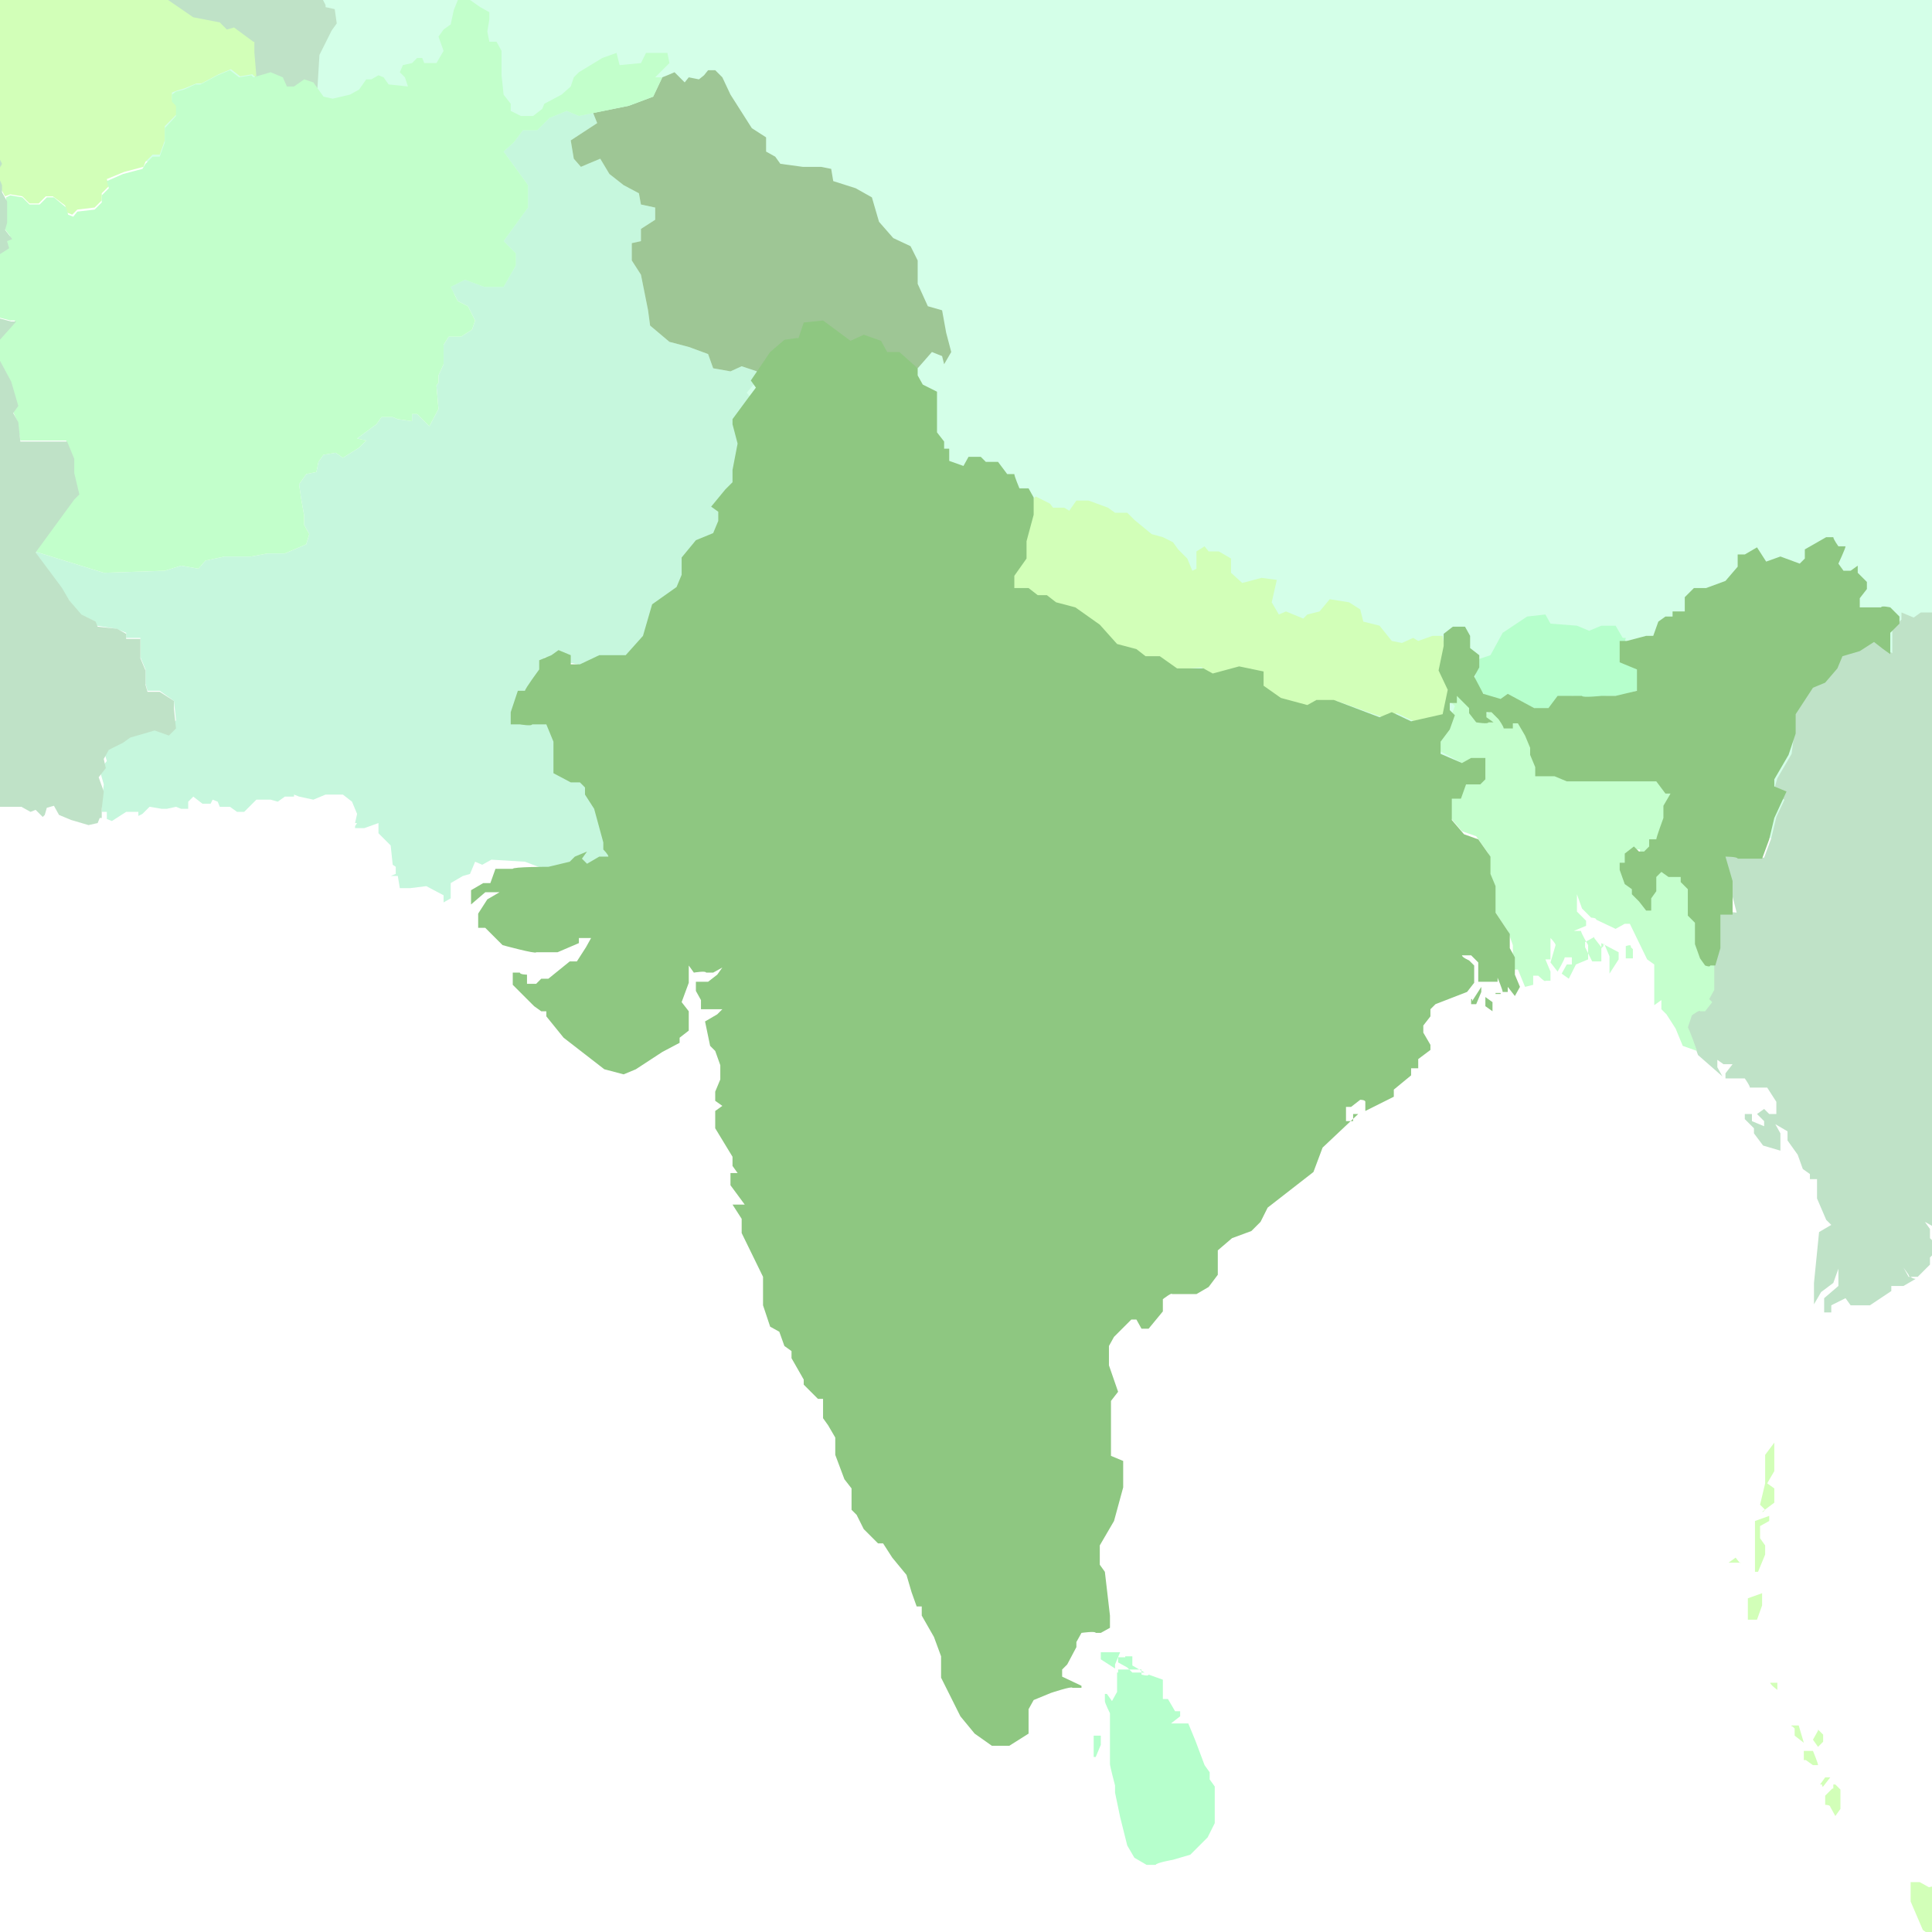
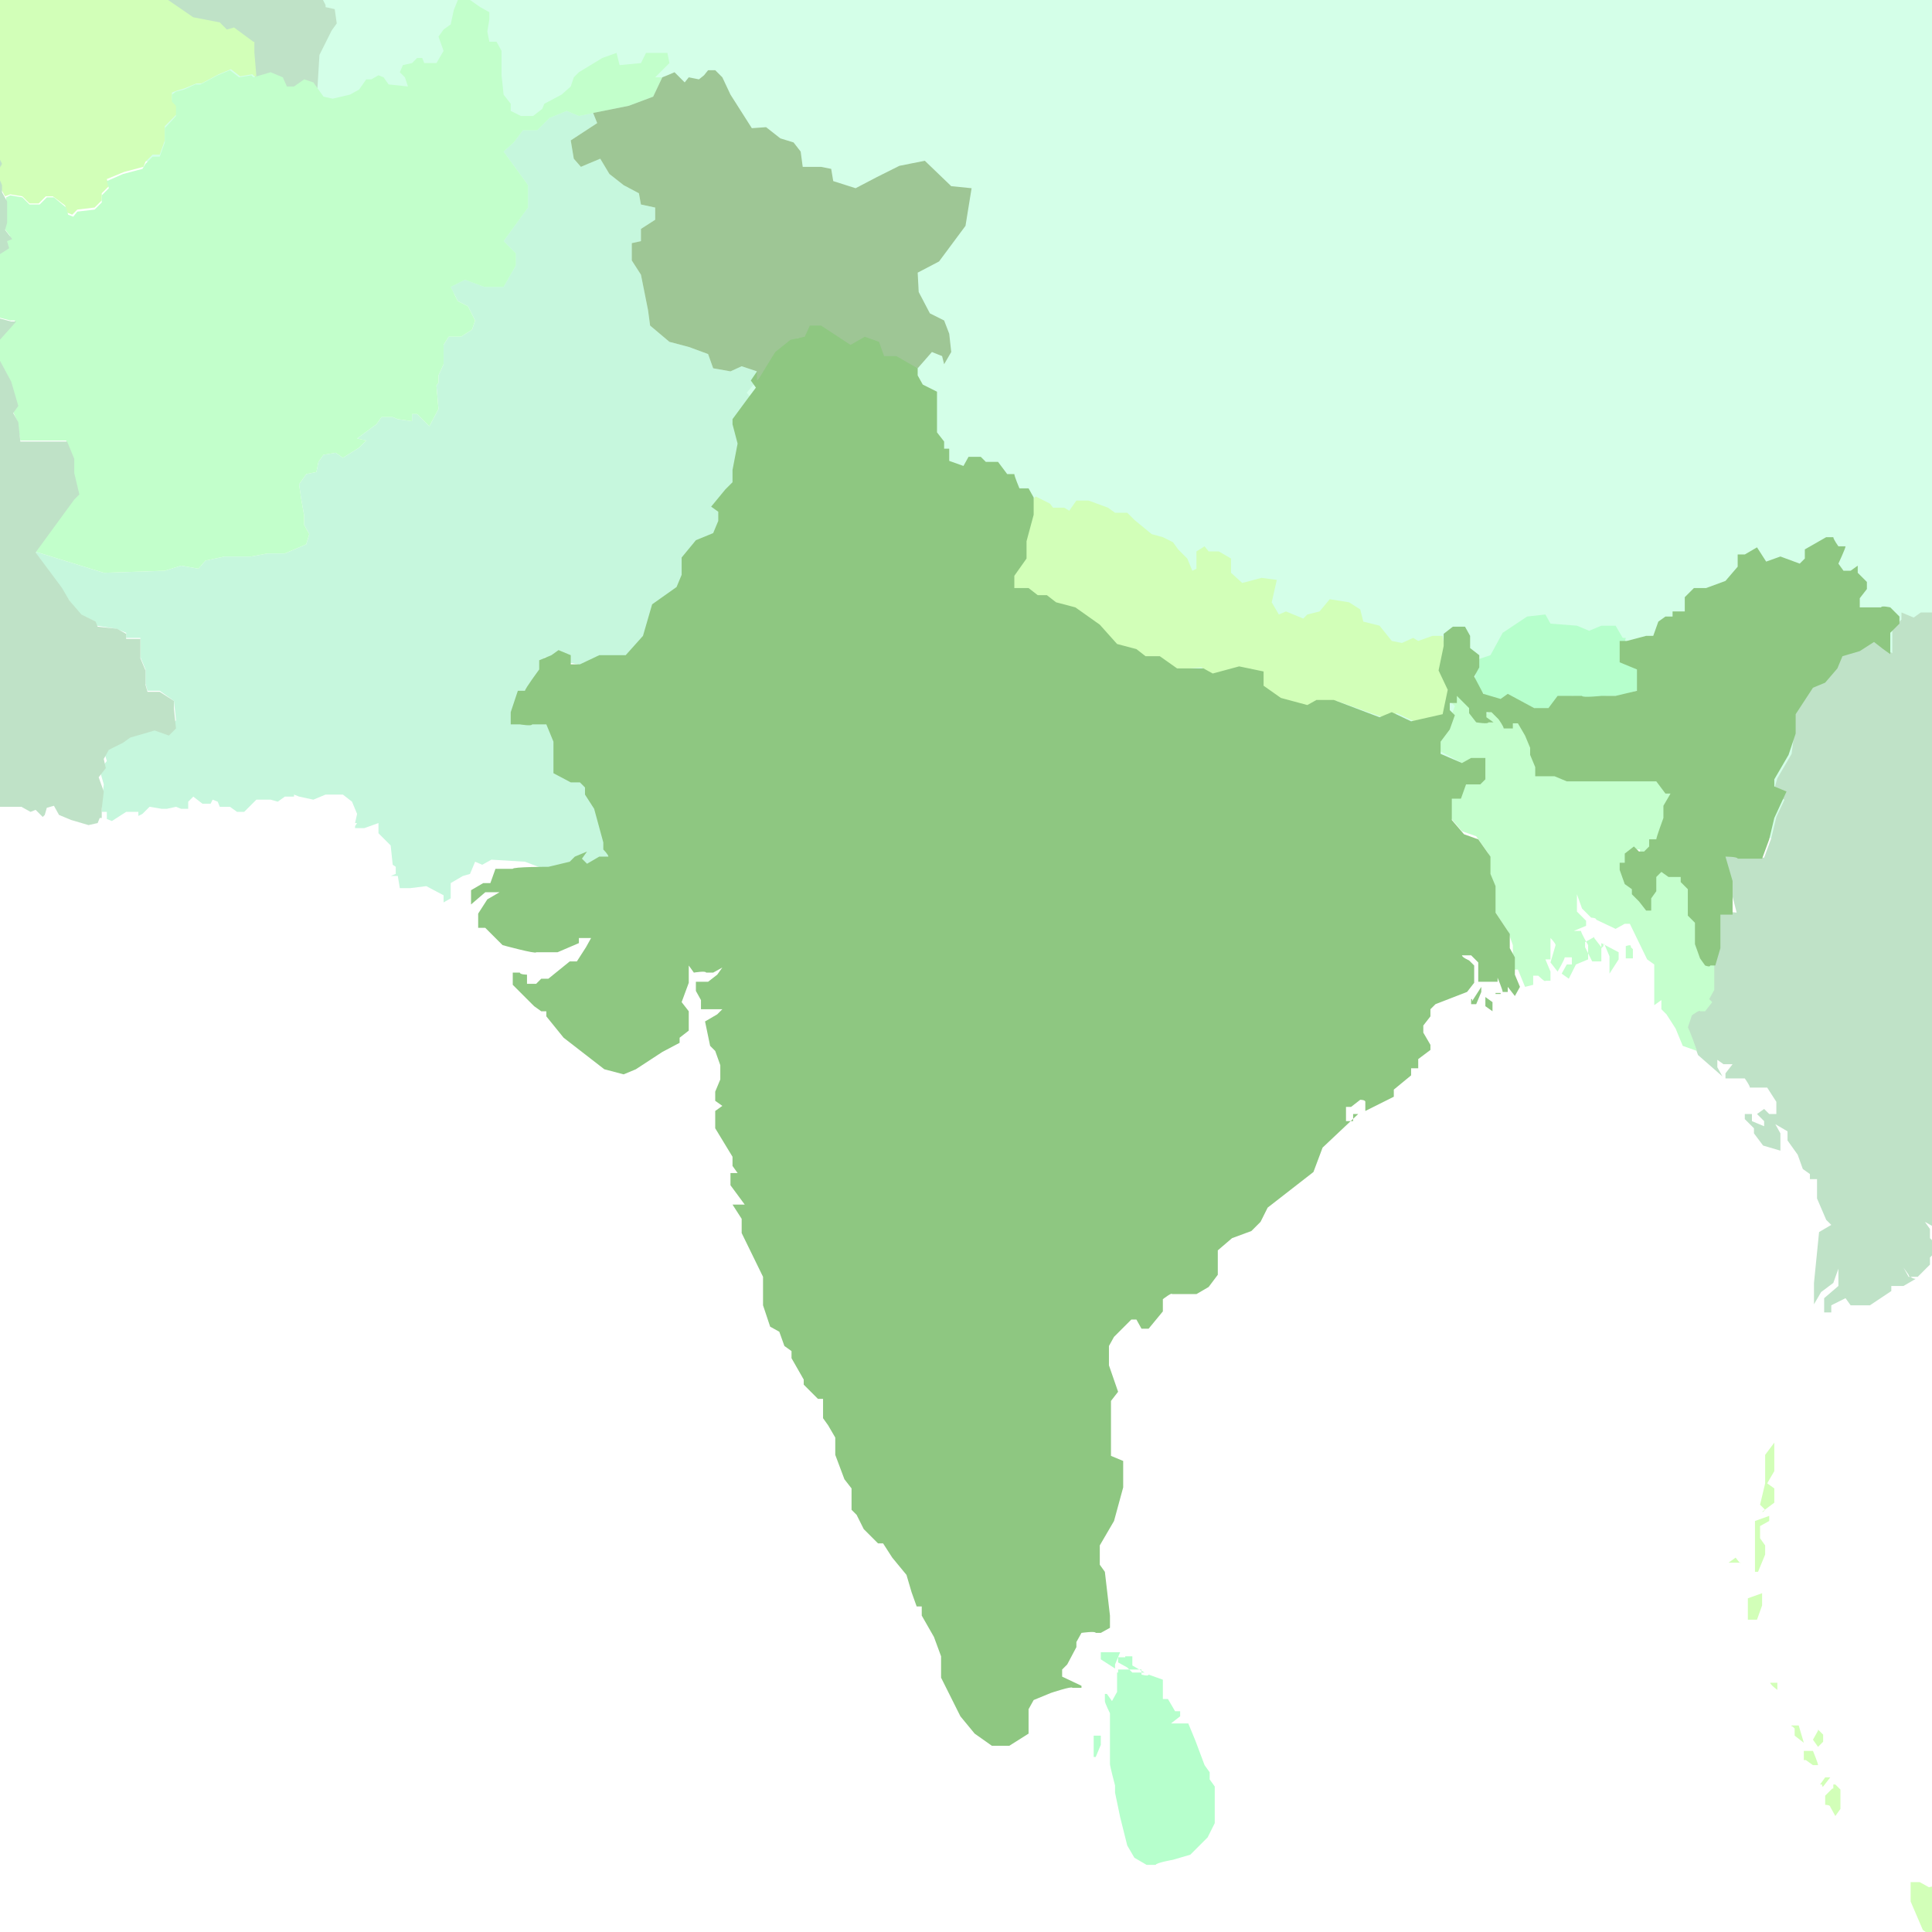
<svg xmlns="http://www.w3.org/2000/svg" id="Layer_3" version="1.1" viewBox="0 0 189.9 189.9">
  <defs>
    <style>
      .st0 {
        fill: #d4ffe8;
      }

      .st0, .st1, .st2, .st3, .st4, .st5 {
        isolation: isolate;
      }

      .st6 {
        fill: #c2ffcb;
      }

      .st6, .st7, .st1, .st2, .st8, .st5, .st9, .st10 {
        fill-rule: evenodd;
      }

      .st7 {
        fill: #9ec695;
      }

      .st1 {
        fill: #c6f7dd;
      }

      .st11 {
        fill: #3bc8b0;
      }

      .st2, .st3 {
        fill: #bfe2c7;
      }

      .st8 {
        fill: #8ec781;
      }

      .st4, .st5 {
        fill: #d2ffb8;
      }

      .st12 {
        fill: #227223;
      }

      .st9 {
        fill: #c5ffcd;
      }

      .st10 {
        fill: #b6ffcc;
      }
    </style>
  </defs>
  <g id="Capa_2">
    <g>
-       <path class="st5" d="M173.2,148.6l1.2-.9v-1.4l-.7-.5.7-1.2v-2.8l-.9,1.2v2.8l-.5,2.1.5.5h0l-.2.2h-.1ZM172.8,154.5l.7-1.7v-.9l-.5-.7v-1.2l.9-.5v-.5l-1.4.5v5h.3ZM169.9,153.6h1.2c0,.2-.5-.5-.5-.5l-.7.5h0ZM171.8,159.2h.9l.5-1.4v-1.2l-1.4.5v2.1h0ZM174.9,165.4h-.9c0,.2.7.7.7.7v-.7h.2ZM176.1,169.6h.7l.5,1.7-.9-.7v-.7h0l-.2-.2h-.1ZM178.7,170.1l-.5.9.5.7.5-.5v-.7l-.5-.5h0ZM177.5,173l.7.5h.5c0-.2-.5-1.4-.5-1.4h-.9v.9h.2ZM179.2,175.6l.7-.9h-.5l-.5.7h.2v.2h.1ZM180.1,175.8l-.7.7v.9s.5,0,.5.2l.5.9.5-.7v-1.9l-.5-.5h-.2v.4Z" />
+       <path class="st5" d="M173.2,148.6l1.2-.9v-1.4l-.7-.5.7-1.2v-2.8l-.9,1.2v2.8l-.5,2.1.5.5h0l-.2.2h-.1ZM172.8,154.5l.7-1.7v-.9l-.5-.7v-1.2l.9-.5v-.5l-1.4.5v5h.3ZM169.9,153.6h1.2c0,.2-.5-.5-.5-.5l-.7.5h0ZM171.8,159.2h.9l.5-1.4v-1.2l-1.4.5v2.1h0ZM174.9,165.4h-.9c0,.2.7.7.7.7v-.7h.2ZM176.1,169.6h.7l.5,1.7-.9-.7v-.7h0l-.2-.2h-.1ZM178.7,170.1l-.5.9.5.7.5-.5v-.7l-.5-.5h0ZM177.5,173l.7.5h.5c0-.2-.5-1.4-.5-1.4h-.9v.9h.2ZM179.2,175.6l.7-.9h-.5l-.5.7h.2v.2h.1ZM180.1,175.8l-.7.7v.9s.5,0,.5.2l.5.9.5-.7v-1.9l-.5-.5h-.2v.4h-.1Z" />
      <path class="st0" d="M197.1,99.2c1.2-17.6,1.4-34.9.4-52.6-.8-15-.6-34.9-1-49.9-33.6,0-66.3,2-99.9-.5-28.9-2.2-60.4,2.5-89.3-.4l-1.6,16.3,64.3,27.7,33.6,31.5,63.4,5.9,29.8,22h.3Z" />
-       <path class="st2" d="M32,.5l-.7-1.4.5-1.2v-.4c-.8,0-1.6,0-2.4,0h0c-6.6-.3-13.2-.8-19.8-1.4l2.1,1.6,3.8,1.7,3.5,2.4,2.6.5.7.7.7-.2,1.9,1.4v1.2l.2,2.4,1.4-.5,1.2.5.5.9h.7l.9-.7.9.2.5.5.2-3.3,1.2-2.4.5-.7-.2-1.4-.9-.2h0Z" />
-       <path class="st5" d="M24.9,4.1l-1.9-1.4-.7.2-.7-.7-2.6-.5-3.5-2.4-3.8-1.7-2.1-1.6c-4.5-.4-8.9-.9-13.4-1.5-.2,5.7-1.1,11.2-2.1,16.8l1.7,2.2,2.1.2,1.4.5L0,15.6l-.5.9L0,17.7v.7l.5.9.5-.2,1.2.2.7.7h.9l.7-.7h.7l1.2.9.2.7.5.2.5-.5,1.7-.2.7-.7v-.7l.7-.7-.2-.7,1.7-.7,1.9-.5.2-.5.7-.7h.7l.5-1.4v-1.4l1.2-1.2v-.9l-.5-.5v-.7l.5-.2.7-.2,1.2-.5h.5l1.7-.9,1.2-.5.9.7,1.2-.2.2.2h.2l-.2-2.4v-1.2.2Z" />
+       <path class="st2" d="M32,.5l-.7-1.4.5-1.2v-.4h-2.4c-6.6-.3-13.2-.8-19.8-1.4l2.1,1.6,3.8,1.7,3.5,2.4,2.6.5.7.7.7-.2,1.9,1.4v1.2l.2,2.4,1.4-.5,1.2.5.5.9h.7l.9-.7.9.2.5.5.2-3.3,1.2-2.4.5-.7-.2-1.4-.9-.2h0v-.2Z" />
+       <path class="st5" d="M24.9,4.1l-1.9-1.4-.7.2-.7-.7-2.6-.5-3.5-2.4-3.8-1.7-2.1-1.6c-4.5-.4-8.9-.9-13.4-1.5-.2,5.7-1.1,11.2-2.1,16.8l1.7,2.2,2.1.2,1.4.5.7,1.4-.5.9.5,1.2v.7l.5.9.5-.2,1.2.2.7.7h.9l.7-.7h.7l1.2.9.2.7.5.2.5-.5,1.7-.2.7-.7v-.7l.7-.7-.2-.7,1.7-.7,1.9-.5.2-.5.7-.7h.7l.5-1.4v-1.4l1.2-1.2v-.9l-.5-.5v-.7l.5-.2.7-.2,1.2-.5h.5l1.7-.9,1.2-.5.9.7,1.2-.2.2.2h.2l-.2-2.4v-1.2.2h-.1Z" />
      <path class="st4" d="M189.6,190.2l2.1,2.4h.7l1.4,1.7h.7c0,.2.7,0,.7,0l1.2,1c-.4-2.6-.9-5.2-1.2-7.8l-.4-.3-2.4-1.7h-2.1c0-.2-.7,0-.7,0l-.9-.5h-.9v1.9l1.2,2.8.7.5h-.1Z" />
      <path class="st11" d="M195.8,117.1c.2-2.8.4-5.6.6-8.5l-.2.2v1.4l-.5.7v3.5l-1.4.5v.9h.7l.8,1.2h0Z" />
-       <path class="st3" d="M168.7,104.1l.7.5h.9l-.7.9v.5h1.9s.5.7.5.9h1.7l.9,1.4v1.2h-.7l-.5-.5-.7.5.7.7v.5l-1.2-.5v-.7h-.7v.5l.9.9v.5l.9,1.2,1.7.5v-1.7l-.5-.9,1.2.7v.9l.5.7.5.7.5,1.4.7.5v.5h.7v1.9l.9,2.1.5.5-1.2.7-.5,5v2.1l.7-1.2,1.2-.9.5-1.4v1.7l-1.4,1.2v1.4h.7v-.7l1.4-.7.5.7h1.9l2.1-1.4v-.5h1.2l1.2-.7s-.3,0-.5-.2h-.2l-.5-.9.5.7s0,.2.2.2h.7l1.2-1.2v-.7l.5-.5v-.9l-.5-.5v-.9l-.5-.7.9.5v.5h.7v.5l.9,1.9.7.5v1.2s.9,0,.9-.2h.9v.2l.7,1.1c.2-3,.4-5.9.6-8.9l-.8-1.2h-.9v-.7l1.4-.5.5-.4v-1.2c-.1,0-.1-1.4-.1-1.4l.3-.4c.2-3.1.5-6.3.7-9.4.4-5.5.7-11,.9-16.4h-.4l-.7-.5v-1.4l-2.4.5-1.4.9v-2.4l-.7-.7-.5-.7-.9-.5v-.9l.5-.7-.5-.7.5-.9s.7-.7.7-.5h.7l.5-.5v-1.7h.5v-.9l1.2-.5v-5.4l-.9-1.7v-1.7l-.9-.9h-1.2v-1.7l-.9-.7-.7-1.4h-1.2l-.7.5-1.2-.5h0v.7l-.9.9v2.4l-.9-.5-.9-.7-1.4.9-1.7.5-.5,1.2-1.2,1.4-1.2.5-1.9,2.6v1.9c.1,0-.2,2.1-.2,2.1l-1.4,2.4-.5,1.7,1.2.4-.8,1.7-.5,2.1-.7,1.9h-1.4l-.9-.5h-1.6l.5,3.2.7,2.7-2.1-.2.3,3.4s-.4,1.4-.4,1.6l-.4.7v2.6s-.5,1.2-.5.9h-.5l-1.2,1.2v1.2l.5,1.2.5,1.4,2.4,2.1-.5-.9v-.8Z" />
-       <path class="st10" d="M107.5,172.7v-2.1h.7c0-.2,0,0,0,0h0v.9l-.5,1.2h-.2ZM109.6,164l-1.4-.9v-.7h1.9l-.5,1.2h0v.5h0ZM110.6,162.8h.7v.9l1.2.7v.5-.5h-1.2l-.5-.5-.9-.5v-.5h.7v-.5h0v.4ZM109.8,164.4h0v.7h0v1.2l-.5.9h0l-.5-.7h-.7.5v.7h0c0,.2.5,1.2.5,1.2v5h0c0,.2.5,2.1.5,2.1v.7l.5,2.4.7,2.8.7,1.2,1.2.7h.9c0-.2,1.7-.5,1.7-.5l1.7-.5,1.7-1.7.7-1.4v-1.9h0v-1.7l-.5-.7v-.7l-.5-.7-.9-2.4-.7-1.7h-1.7l.9-.7v-.5h-.5l-.7-1.2h-.5v-1.9l-1.4-.5h0c0,.2-.7,0-.7,0v-.5h-.9c0-.2,0,0,0,0h-1.4v.3Z" />
-       <path class="st9" d="M168.3,98.5l-.7.9h-.5c0-.2-.8.4-.8.4l-.4,1.2c.1,0,.9,2.3.9,2.3l-1.4-.5-.7-1.7-.9-1.4-.5-.5v-1.4.5l-.7.5h0v-1.9h0v-2.1l-.7-.5-1.7-3.5h-.5c0,.2,0,0,0,0l-.9.5-1.9-.9h0c0-.2-.5-.2-.5-.2l-.9-.9-.5-1.4v1.7l.9.9v.5l-1.2.5h.7c0,.2.7,1.4.7,1.4v1.4l-1.2.5-.7,1.4-.7-.5.5-.9h.5v-.7h-.7c0,.2-.7,1.4-.7,1.4l-.7-.9.5-1.7h0c0-.2-.5-.7-.5-.7v2.1h-.5l.5,1.2v.9h-.5c0,.2-.7-.5-.7-.5h-.5v.9l-.8.2-.7-1.7h-.5v-2.4l-.5-1.4-1.4-2.1v-2.6l-.5-1.2v-1.7l-1.2-1.7-1.4-.5-1.2-1.4v-2.1h.9l.5-1.4.7-.5h1.4v-1.7h-1.4l-.7.5-2.6-1.4v-1.7l1.2-1.2.5-1.4-.5-.5v-.7h.5v-.7l.7.5.7.7v.5l.7.9h1.2v-.5h0v-.5h.7l.7.7.5.5h.9c0,.2,0,0,0,0h.5l.7,1.2v1.2l.5.7.5,1.2v.7l.9.5h.9l1.2.5h8.3c0,.2.5,0,.5,0l.9.9h.5l.5.7-1,1.6-.6,3.7-2.2,1v-.7h-.7l.7,4.5h.5v-2.6l.5-.5v-.5h.7v.5l.7.5h.9v.5h.4l.5.2v.5l.7.7v2.6l.7.7v2.1l.5,1.4,1.2.8v2.4l-.5.9.3.3ZM160.3,93h0c0-.2-.5,0-.5,0v1.2h.7v-.9h0l-.2-.2h0ZM157.7,92.8l.5,1.2v1.7l.9-1.4v-.7l-1.7-.9v.5h0l.2-.2v-.2ZM156.7,92.1l-.9.5v.5l.7,1.4h.9v-1.4l-.7-.9h0Z" />
+       <path class="st3" d="M168.7,104.1l.7.5h.9l-.7.9v.5h1.9s.5.7.5.9h1.7l.9,1.4v1.2h-.7l-.5-.5-.7.5.7.7v.5l-1.2-.5v-.7h-.7v.5l.9.9v.5l.9,1.2,1.7.5v-1.7l-.5-.9,1.2.7v.9l.5.7.5.7.5,1.4.7.5v.5h.7v1.9l.9,2.1.5.5-1.2.7-.5,5v2.1l.7-1.2,1.2-.9.5-1.4v1.7l-1.4,1.2v1.4h.7v-.7l1.4-.7.5.7h1.9l2.1-1.4v-.5h1.2l1.2-.7s-.3,0-.5-.2h-.2l-.5-.9.5.7s0,.2.2.2h.7l1.2-1.2v-.7l.5-.5v-.9l-.5-.5v-.9l-.5-.7.9.5v.5h.7v.5l.9,1.9.7.5v1.2s.9,0,.9-.2h.9v.2l.7,1.1c.2-3,.4-5.9.6-8.9l-.8-1.2h-.9v-.7l1.4-.5.5-.4v-1.2c-.1,0-.1-1.4-.1-1.4l.3-.4c.2-3.1.5-6.3.7-9.4.4-5.5.7-11,.9-16.4h-.4l-.7-.5v-1.4l-2.4.5-1.4.9v-2.4l-.7-.7-.5-.7-.9-.5v-.9l.5-.7-.5-.7.5-.9s.7-.7.7-.5h.7l.5-.5v-1.7h.5v-.9l1.2-.5v-5.4l-.9-1.7v-1.7l-.9-.9h-1.2v-1.7l-.9-.7-.7-1.4h-1.2l-.7.5-1.2-.5h0v.7l-.9.9v2.4l-.9-.5-.9-.7-1.4.9-1.7.5-.5,1.2-1.2,1.4-1.2.5-1.9,2.6v1.9c.1,0-.2,2.1-.2,2.1l-1.4,2.4-.5,1.7,1.2.4-.8,1.7-.5,2.1-.7,1.9h-1.4l-.9-.5h-1.6l.5,3.2.7,2.7-2.1-.2.3,3.4s-.4,1.4-.4,1.6l-.4.7v2.6s-.5,1.2-.5.9h-.5l-1.2,1.2v1.2l.5,1.2.5,1.4,2.4,2.1-.5-.9v-.8h-.1Z" />
+       <path class="st10" d="M107.5,172.7v-2.1h.7c0-.2,0,0,0,0h0v.9l-.5,1.2h-.2ZM109.6,164l-1.4-.9v-.7h1.9l-.5,1.2h0v.5h0ZM110.6,162.8h.7v.9l1.2.7v.5-.5h-1.2l-.5-.5-.9-.5v-.5h.7v-.5h0v.4h0ZM109.8,164.4h0v.7h0v1.2l-.5.9h0l-.5-.7h-.7.5v.7h0c0,.2.5,1.2.5,1.2v5h0c0,.2.5,2.1.5,2.1v.7l.5,2.4.7,2.8.7,1.2,1.2.7h.9c0-.2,1.7-.5,1.7-.5l1.7-.5,1.7-1.7.7-1.4v-1.9h0v-1.7l-.5-.7v-.7l-.5-.7-.9-2.4-.7-1.7h-1.7l.9-.7v-.5h-.5l-.7-1.2h-.5v-1.9l-1.4-.5h0c0,.2-.7,0-.7,0v-.5h-.9c0-.2,0,0,0,0h-1.4v.3h0Z" />
+       <path class="st9" d="M168.3,98.5l-.7.9h-.5c0-.2-.8.4-.8.4l-.4,1.2c.1,0,.9,2.3.9,2.3l-1.4-.5-.7-1.7-.9-1.4-.5-.5v-1.4.5l-.7.5h0v-1.9h0v-2.1l-.7-.5-1.7-3.5h-.5c0,.2,0,0,0,0l-.9.5-1.9-.9h0c0-.2-.5-.2-.5-.2l-.9-.9-.5-1.4v1.7l.9.9v.5l-1.2.5h.7c0,.2.7,1.4.7,1.4v1.4l-1.2.5-.7,1.4-.7-.5.5-.9h.5v-.7h-.7c0,.2-.7,1.4-.7,1.4l-.7-.9.5-1.7h0c0-.2-.5-.7-.5-.7v2.1h-.5l.5,1.2v.9h-.5c0,.2-.7-.5-.7-.5h-.5v.9l-.8.2-.7-1.7h-.5v-2.4l-.5-1.4-1.4-2.1v-2.6l-.5-1.2v-1.7l-1.2-1.7-1.4-.5-1.2-1.4v-2.1h.9l.5-1.4.7-.5h1.4v-1.7h-1.4l-.7.5-2.6-1.4v-1.7l1.2-1.2.5-1.4-.5-.5v-.7h.5v-.7l.7.5.7.7v.5l.7.9h1.2v-.5h0v-.5h.7l.7.7.5.5h.9c0,.2,0,0,0,0h.5l.7,1.2v1.2l.5.7.5,1.2v.7l.9.5h.9l1.2.5h8.3c0,.2.5,0,.5,0l.9.9h.5l.5.7-1,1.6-.6,3.7-2.2,1v-.7h-.7l.7,4.5h.5v-2.6l.5-.5v-.5h.7v.5l.7.5h.9v.5h.4l.5.2v.5l.7.7v2.6l.7.7v2.1l.5,1.4,1.2.8v2.4l-.5.9.3.3h0ZM160.3,93h0c0-.2-.5,0-.5,0v1.2h.7v-.9h0l-.2-.2h0ZM157.7,92.8l.5,1.2v1.7l.9-1.4v-.7l-1.7-.9v.5h0l.2-.2v-.2h.1ZM156.7,92.1l-.9.5v.5l.7,1.4h.9v-1.4l-.7-.9h0Z" />
      <polygon class="st10" points="145.3 64.8 146.5 64.4 147.7 62.2 150.1 60.6 151.9 60.4 152.4 61.3 155 61.5 156.2 62 157.4 61.5 158.8 61.5 159.5 62.7 159.8 62.7 159.5 63.9 159.5 64.8 161.4 65.6 161.4 67 161.4 67.7 159.3 68.4 157.9 68.4 156 68.9 154.6 68.4 153.6 68.6 152.4 69.8 151.2 69.8 148.4 68.4 147.7 68.9 146 68.4 144.9 67 145.1 66 145.3 64.8" />
      <polygon class="st5" points="101.6 49 101.8 48.8 103.2 49.5 103.5 49.9 104.6 49.9 105.1 50.2 105.8 49.2 107 49.2 108.9 49.9 109.6 50.4 110.8 50.4 111.5 51.1 113.2 52.5 114.3 52.8 115.3 53.3 115.8 54 116.7 54.9 117.2 56.1 117.6 55.9 117.6 54.2 118.4 53.7 118.8 54.2 119.8 54.2 121 54.9 121 56.3 122.1 57.3 124 56.8 125.5 57 125 59.2 125.7 60.4 126.4 60.1 128.1 60.8 128.5 60.4 129.7 60.1 130.7 58.9 132.6 59.2 133.7 59.9 134 61.1 135.6 61.5 136.8 63 137.8 63.2 138.9 62.7 139.4 63 140.8 62.5 141.8 62.5 142 63.7 141.8 66 142.7 67.9 142.2 70.3 139.2 71 137.3 70.1 135.9 70.5 131.4 68.9 129.7 69.1 128.8 69.6 125.9 68.9 124.1 67.5 123.8 66.1 121.7 65.8 119.1 66.5 118.1 65.6 115.8 65.8 113.9 64.8 112.7 64.8 111.5 64.1 109.6 63.7 107.9 61.8 105.6 60.1 103.7 59.6 102.7 59.2 101.8 58.9 101.1 58.2 99.6 58.2 99.6 56.3 100.7 54.8 100.7 53 101.4 50.6 101.6 49" />
      <polygon class="st1" points="44.3 88.3 44.3 86.8 45.5 86.1 46.2 85.9 46.7 84.7 47.4 85 48.3 84.5 51.6 84.7 56.1 86.4 62.8 83.1 53.5 64.6 54.5 64.8 62.1 66.5 72.5 49.7 74.4 40.7 74.4 39.8 73.4 38.6 74.4 37.4 74.4 36.5 72.9 36 71.8 36.5 70.1 36.2 69.6 34.8 67.7 34.1 65.8 33.6 63.9 32 63.7 30.5 63 27 62.1 25.6 62.1 23.9 63 23.7 63 22.5 64.4 21.6 64.4 20.4 63 20.1 62.8 19 61.3 18.2 59.9 17.1 59 15.6 57.8 16.1 57.1 16.4 56.4 15.6 56.1 13.8 58.7 12.1 58.3 11.1 56.9 11.4 55.7 10.9 54 11.6 52.8 12.8 51.4 12.8 50.5 14 49.5 14.9 51.9 18.2 51.9 20.4 49.5 23.7 50.7 24.9 50.7 26.1 49.5 28.2 47.6 28.2 45.7 27.5 44.3 28.2 45 29.6 46 30.1 46.7 31.5 46.4 32.4 45.3 33.1 44.1 33.1 43.6 33.9 43.6 35.8 43.1 36.9 43.1 37.6 42.9 37.9 43.1 40.2 42.2 41.9 41 40.7 40.5 40.7 40.5 41.4 39.1 41.2 38.6 41 37.5 41 37 41.7 35.1 43.1 36 43.3 35.3 44 33.7 45 33 44.5 31.8 44.7 31.3 45.4 31.1 46.4 30.1 46.6 29.4 47.6 29.6 49 29.9 50.7 29.9 51.6 30.4 52.5 30.1 53.5 28 54.4 26.3 54.4 24.7 54.7 22.1 54.7 20.2 55.1 19.5 55.9 17.8 55.6 16.2 56.1 10.2 56.3 3.4 54.2 3.4 54.2 6 57.8 6.7 58.9 7.9 60.4 9.3 61.1 9.5 61.5 11.4 61.8 12.4 62.2 12.4 62.7 13.8 62.7 13.8 64.6 14.3 65.8 14.3 67.2 14.5 67.9 15.7 67.9 17.1 68.9 17.3 70.8 16.6 71.5 15.2 71 12.9 71.7 12.1 72.2 10.7 72.9 10.2 73.8 10.5 74.8 9.8 75.7 10.2 77.1 10 78.8 10 79.8 10.5 79.8 10.5 80.5 11 80.7 12.4 79.8 13.6 79.8 13.6 80.2 14 80 14.7 79.3 15.9 79.5 16.4 79.5 17.3 79.3 17.8 79.5 18.5 79.5 18.5 78.8 19 78.3 19.9 79 20.7 79 20.9 78.6 21.4 78.8 21.6 79.3 22.6 79.3 23.3 79.8 24 79.8 25.2 78.6 26.6 78.6 27.3 78.8 28 78.3 28.9 78.3 28.9 78.1 29.4 78.3 30.8 78.6 32 78.1 33.7 78.1 34.6 78.8 35.1 80 34.9 80.9 35.1 80.9 34.9 81.2 34.9 81.4 35.8 81.4 37.2 80.9 37.2 81.9 38.4 83.1 38.6 85 38.9 85.2 38.9 85.9 38.4 86.1 38.6 86.1 39.1 86.1 39.3 87.3 40.3 87.3 41.9 87.1 43.6 88 43.6 88.7 44.3 88.3" />
-       <polygon class="st7" points="74.4 37.4 74.6 37.2 76.2 34.6 77.7 33.4 79.1 33.1 79.6 32 80.7 32 83.6 33.9 85 33.1 86.4 33.6 86.9 35 88.1 35 90.2 36.2 91.6 34.6 92.6 35 92.8 35.8 93.5 34.6 93 32.7 92.6 30.5 91.2 30.1 90.2 27.9 90.2 25.6 89.5 24.2 87.8 23.4 86.4 21.8 85.7 19.4 84.1 18.5 81.9 17.8 81.7 16.6 80.7 16.4 78.9 16.4 76.7 16.1 76.2 15.4 75.3 14.9 75.3 13.5 73.9 12.6 71.8 9.3 71 7.6 70.3 6.9 69.6 6.9 69.2 7.4 68.7 7.8 67.7 7.6 67.3 8.1 66.3 7.1 65.6 7.4 65.1 7.6 65.1 7.6 64.2 9.5 61.8 10.4 58.3 11.1 58.7 12.1 56.1 13.8 56.4 15.6 57.1 16.4 57.8 16.1 59 15.6 59.9 17.1 61.3 18.2 62.8 19 63 20.1 64.4 20.4 64.4 21.6 63 22.5 63 23.7 62.1 23.9 62.1 25.6 63 27 63.7 30.5 63.9 32 65.8 33.6 67.7 34.1 69.6 34.8 70.1 36.2 71.8 36.5 72.9 36 74.4 36.5 74.4 37.4" />
      <polygon class="st6" points="56.9 7.1 59.2 5.7 60.6 5.2 60.9 6.4 63 6.2 63.5 5.2 65.6 5.2 65.8 6.2 64.4 7.6 65.1 7.6 64.2 9.5 61.8 10.4 56.9 11.4 55.7 10.9 54 11.6 52.8 12.8 51.4 12.8 50.5 14 49.5 14.9 51.9 18.2 51.9 20.4 49.5 23.7 50.7 24.9 50.7 26.1 49.5 28.2 47.6 28.2 45.7 27.5 44.3 28.2 45 29.6 46 30.1 46.7 31.5 46.4 32.4 45.3 33.1 44.1 33.1 43.6 33.9 43.6 35.8 43.1 36.9 43.1 37.6 42.9 37.9 43.1 40.2 42.2 41.9 41 40.7 40.5 40.7 40.5 41.4 39.1 41.2 38.6 41 37.5 41 37 41.7 35.1 43.1 36 43.3 35.3 44 33.7 45 33 44.5 31.8 44.7 31.3 45.4 31.1 46.4 30.1 46.6 29.4 47.6 29.6 49 29.9 50.7 29.9 51.6 30.4 52.5 30.1 53.5 28 54.4 26.3 54.4 24.7 54.7 22.1 54.7 20.2 55.1 19.5 55.9 17.8 55.6 16.2 56.1 10.2 56.3 3.4 54.2 7.2 49 7.6 48.5 7.2 46.4 7.2 45 6.5 43.3 2 43.3 1.7 41.4 1.3 40.5 1.7 39.8 1 37.4 -.4 34.8 -.2 33.4 1.5 31.5 1 31.5 -.9 31 -.9 30.1 -1.1 28.2 -1.3 27.9 -.4 26.8 -1.3 26.1 -1.8 25.3 -.6 25.1 .8 24.2 .6 23.4 1 23.2 .3 22.3 .6 21.6 .6 20.8 .6 19.4 .6 19.4 1 19.2 2.2 19.4 2.9 20.1 3.9 20.1 4.6 19.4 5.3 19.4 6.5 20.4 6.7 21.1 7.2 21.3 7.6 20.8 9.3 20.6 10 19.9 10 19.2 10.7 18.5 10.5 17.8 12.1 17.1 14 16.6 14.3 16.1 15 15.4 15.7 15.4 16.2 14 16.2 12.6 17.3 11.4 17.3 10.4 16.9 10 16.9 9.3 17.3 9 18.1 8.8 19.2 8.3 19.7 8.3 21.4 7.4 22.6 6.9 23.5 7.6 24.7 7.4 24.9 7.6 26.6 7.1 27.8 7.6 28.2 8.5 28.9 8.5 29.9 7.8 30.8 8.1 31.8 9.5 32.7 9.7 34.4 9.3 35.3 8.8 36 7.8 36.5 7.8 37.2 7.4 37.7 7.6 38.2 8.3 40.1 8.5 39.8 7.6 39.3 7.1 39.6 6.4 40.5 6.2 41 5.7 41.5 5.7 41.7 6.2 42.9 6.2 43.6 5 43.1 3.6 43.6 2.9 44.3 2.4 44.6 1 45 0 46.2 0 47.2 .7 48.1 1.2 48.1 1.9 47.9 3.1 48.1 4.1 48.8 4.1 49.3 5 49.3 6.2 49.3 7.4 49.5 9.3 50.2 10.2 50.2 10.9 51.2 11.4 52.4 11.4 53.3 10.7 53.5 10.2 55.2 9.3 56.1 8.5 56.4 7.6 56.9 7.1" />
-       <path class="st2" d="M17.1,68.9l-1.4-.9h-1.2l-.2-.7v-1.4l-.5-1.2v-1.9h-1.4v-.5l-.9-.5-1.9-.2-.2-.5-1.4-.7-1.2-1.4-.7-1.2-2.6-3.5,3.8-5.2.5-.5-.5-2.1v-1.4l-.7-1.7H2l-.2-1.9-.5-.9.5-.7-.7-2.4-1.4-2.6.2-1.4,1.7-1.9h-.5l-1.9-.5v-.9l-.2-1.9-.2-.2.9-1.2-.9-.7-.5-.7,1.2-.2,1.4-.9-.2-.7.5-.2-.7-.9.2-.7v-2.1l-.5-.9v-.7l-.5-1.2.5-.9-.7-1.4-1.4-.5-2.1-.2-1.7-2.2c-1.1,6.3-2.1,12.7-2.4,19.1-.4,10.8,2.6,21.4,3.5,32.1.4,5.3.7,10.6.8,15.8l2.1-.2,1.4.7h2.4l.9.5.5-.2.7.7.2-.2.2-.7.7-.2.5.9,1.2.5,1.7.5.9-.2.2-.5h.2v-.9l.2-1.7-.5-1.4.7-.9-.2-.9.5-.9,1.4-.7.7-.5,2.4-.7,1.4.5.7-.7-.2-1.9v-.8Z" />
-       <path class="st8" d="M90.2,36.2v.7l.5.9,1.4.7v4l.7.9v.7h.5v1.2l1.4.5.5-.9h1.2l.5.5h1.2l.9,1.2h.7c0,.2.5,1.4.5,1.4h.9l.5.9h0v1.7l-.7,2.6v1.7l-1.2,1.7v1.2h1.4l.9.7h.9l.9.7,1.9.5,2.4,1.7,1.7,1.9,1.9.5.9.7h1.4l1.7,1.2h2.6l.9.5,2.6-.7,2.4.5v1.4l1.7,1.2,2.6.7.9-.5h1.7l4.5,1.7,1.2-.5,1.9.9,3.1-.7.5-2.4-.9-1.9.5-2.4v-1.2h0l.9-.7h1.2l.5.9v1.2l.9.7h0v1.2l-.5.9.9,1.7,1.7.5.7-.5,2.6,1.4h1.4l.9-1.2h2.4c0,.2,1.9,0,1.9,0h1.4l2.1-.5v-2.1l-1.7-.7v-2.1h.7l1.9-.5h.7l.5-1.4.7-.5h.7c0,.2,0-.5,0-.5h1.2v-1.4l.9-.9h1.2l1.9-.7,1.2-1.4v-1.2h.7l1.2-.7.9,1.4,1.4-.5,1.9.7.5-.5v-.9l2.1-1.2h.7c0,.2.5.9.5.9h.7c0,.2-.7,1.7-.7,1.7l.5.7h.7l.7-.5v.7l.9.9v.7l-.7.9v.9h2.1c0-.2.9,0,.9,0l.9.9v.7l-.9.9v2.1l-.7-.5-.9-.7-1.4.9-1.7.5-.5,1.2-1.2,1.4-1.2.5-1.7,2.6v1.9l-.7,2.1-1.4,2.4v.7l1.2.5-1.2,2.6-.5,2.1-.7,1.9h-2.4c0-.2-1.2-.2-1.2-.2l.7,2.4v3.3h-1.2v3.3l-.5,1.7h-.5c0,.2-.5,0-.5,0l-.5-.7-.5-1.4v-2.1l-.7-.7v-2.6l-.7-.7v-.5h-1.2l-.7-.5-.5.5v1.4l-.5.7h0v1.2h-.5l-.7-.9-.7-.7v-.5l-.7-.5-.5-1.4v-.7h.5v-.9l.9-.7.5.5h.5l.5-.5v-.7h.7c0-.2.7-2.1.7-2.1v-1.2l.7-1.2h-.5l-.9-1.2h-8.8l-1.2-.5h-1.9v-.9l-.5-1.2v-.7l-.5-1.2-.7-1.2h-.5v.5h-.9c0-.2-.5-.9-.5-.9l-.7-.7h-.5v.5l.7.5h-.5c0,.2-1.2,0-1.2,0l-.7-.9v-.5l-.7-.7-.5-.5v.7h-.7v.7l.5.5-.5,1.4-.9,1.2v1.2l2.1.9.9-.5h1.4v2.1l-.5.5h-1.4l-.5,1.4h-.9v2.1l1.2,1.4,1.4.5,1.2,1.7v1.7l.5,1.2v2.6l1.4,2.1v1.4l.5.9v1.7h0l.5,1.2-.5.9-.7-.9v.5h-.5c0-.2-.5-1.4-.5-1.4v-.5.9h-1.9v-1.9l-.7-.7h-.9c0,.2.7.5.7.5l.5.5h0v1.7l-.7.9-3.1,1.2-.5.5v.7l-.7.9v.7l.7,1.2h0v.5l-1.2.9v.9h-.7v.7l-1.7,1.4v.7l-2.8,1.4v-.9h0c0-.2-.5-.2-.5-.2l-.9.7h-.5v1.4h.7v-.7h.5l-3.5,3.3-.9,2.4-4.5,3.5-.7,1.4-.9.9-1.9.7-1.4,1.2v2.4l-.9,1.2-1.2.7h-2.4c0-.2-.9.5-.9.5v1.2l-1.4,1.7h-.7l-.5-.9h-.5l-1.7,1.7-.5.9v1.9l.9,2.6-.7.9v5.4l1.2.5v2.6l-.9,3.3-1.4,2.4v1.9l.5.7.5,4.3v1.2l-.9.5h-.5c0-.2-1.4,0-1.4,0l-.5.9v.5l-.9,1.7-.5.5v.7l1.9.9h0v.7-.5h-.9c0-.2-2.1.5-2.1.5h0l-1.7.7-.5.9v.5h0v1.9l-1.9,1.2h-1.7l-1.7-1.2-1.4-1.7-1.9-3.8v-2.1l-.7-1.9-1.2-2.1v-.9h-.5l-.5-1.4-.5-1.7-1.4-1.7-.9-1.4h-.5l-1.4-1.4-.7-1.4-.5-.5v-2.1l-.7-.9-.9-2.4v-1.7l-.7-1.2-.5-.7v-1.9h-.5l-1.4-1.4v-.5h0l-1.2-2.1v-.7l-.7-.5-.5-1.4-.9-.5-.7-2.1v-2.8l-2.1-4.3v-1.4l-.9-1.4h1.2l-1.4-1.9v-1.2h.7l-.5-.7v-.9l-1.7-2.8v-1.7l.7-.5-.7-.5v-.9l.5-1.2v-1.4l-.5-1.4-.5-.5-.5-2.4,1.2-.7.5-.5h.7-2.8v-.9l-.5-.9v-.9h1.2l.9-.7.5-.7-.9.5h-.7c0-.2-1.2,0-1.2,0l-.5-.7v1.7l-.7,1.9.7.9v1.9l-.9.7v.5l-1.7.9-2.6,1.7-1.2.5-1.9-.5-4-3.1-1.7-2.1v-.5h-.5l-.7-.5-2.1-2.1v-1.2h.7c0,.2.7.2.7.2v.9h.9l.5-.5h.7c0,.2,0,0,0,0l2.1-1.7h.7l.9-1.4h0l.5-.9h-1.2v.5l-2.1.9h-2.1c0,.2-3.3-.7-3.3-.7l-1.7-1.7h-.7v-1.4l.9-1.4,1.2-.7h-1.4l-1.4,1.2v-1.4l1.2-.7h.7l.5-1.4h1.7c0-.2,3.5-.2,3.5-.2l2.1-.5.5-.5,1.2-.5-.5.7.5.5,1.2-.7h.9c0-.2-.5-.7-.5-.7v-.7l-.9-3.3-.9-1.4v-.7l-.5-.5h-.9l-1.7-.9v-3.1l-.7-1.7h-1.4c0,.2-1.2,0-1.2,0h-.9v-1.2l.7-2.1h.7c0-.2,1.4-2.1,1.4-2.1v-.9l1.2-.5.7-.5,1.2.5v.9h.9l1.9-.9h2.6l1.7-1.9.9-3.1,2.4-1.7.5-1.2v-1.7l1.4-1.7,1.7-.7.5-1.2v-.9l-.7-.5,1.4-1.7.7-.7v-1.2l.5-2.6-.5-1.9v-.5l1.4-1.9.9-1.2-.5-.7,1.9-2.8,1.4-1.2,1.4-.2.5-1.5,1.9-.2,2.7,2,1.3-.6,1.7.6.6,1.1h1.2c0,0,1.8,1.6,1.8,1.6ZM147.5,97.7h-.5v.9h0c0,.2,0-.5,0-.5v-.5h.5ZM146,98v.9l.7.5v-.9l-.7-.5h0ZM144.6,98.2v.5h.5l.5-1.2v-.5l-.9,1.4h0v-.2h-.1Z" />
+       <path class="st2" d="M17.1,68.9l-1.4-.9h-1.2l-.2-.7v-1.4l-.5-1.2v-1.9h-1.4v-.5l-.9-.5-1.9-.2-.2-.5-1.4-.7-1.2-1.4-.7-1.2-2.6-3.5,3.8-5.2.5-.5-.5-2.1v-1.4l-.7-1.7H2l-.2-1.9-.5-.9.5-.7-.7-2.4-1.4-2.6.2-1.4,1.7-1.9h-.5l-1.9-.5v-.9l-.2-1.9-.2-.2.9-1.2-.9-.7-.5-.7,1.2-.2,1.4-.9-.2-.7.5-.2-.7-.9.2-.7v-2.1l-.5-.9v-.7l-.5-1.2.5-.9-.7-1.4-1.4-.5-2.1-.2-1.7-2.2c-1.1,6.3-2.1,12.7-2.4,19.1-.4,10.8,2.6,21.4,3.5,32.1.4,5.3.7,10.6.8,15.8l2.1-.2,1.4.7h2.4l.9.5.5-.2.7.7.2-.2.2-.7.7-.2.5.9,1.2.5,1.7.5.9-.2.2-.5h.2v-.9l.2-1.7-.5-1.4.7-.9-.2-.9.5-.9,1.4-.7.7-.5,2.4-.7,1.4.5.7-.7-.2-1.9s0-.8,0-.8Z" />
+       <path class="st8" d="M90.2,36.2v.7l.5.9,1.4.7v4l.7.9v.7h.5v1.2l1.4.5.5-.9h1.2l.5.5h1.2l.9,1.2h.7c0,.2.5,1.4.5,1.4h.9l.5.9h0v1.7l-.7,2.6v1.7l-1.2,1.7v1.2h1.4l.9.7h.9l.9.7,1.9.5,2.4,1.7,1.7,1.9,1.9.5.9.7h1.4l1.7,1.2h2.6l.9.5,2.6-.7,2.4.5v1.4l1.7,1.2,2.6.7.9-.5h1.7l4.5,1.7,1.2-.5,1.9.9,3.1-.7.5-2.4-.9-1.9.5-2.4v-1.2h0l.9-.7h1.2l.5.9v1.2l.9.7h0v1.2l-.5.9.9,1.7,1.7.5.7-.5,2.6,1.4h1.4l.9-1.2h2.4c0,.2,1.9,0,1.9,0h1.4l2.1-.5v-2.1l-1.7-.7v-2.1h.7l1.9-.5h.7l.5-1.4.7-.5h.7c0,.2,0-.5,0-.5h1.2v-1.4l.9-.9h1.2l1.9-.7,1.2-1.4v-1.2h.7l1.2-.7.9,1.4,1.4-.5,1.9.7.5-.5v-.9l2.1-1.2h.7c0,.2.5.9.5.9h.7c0,.2-.7,1.7-.7,1.7l.5.7h.7l.7-.5v.7l.9.9v.7l-.7.9v.9h2.1c0-.2.9,0,.9,0l.9.9v.7l-.9.9v2.1l-.7-.5-.9-.7-1.4.9-1.7.5-.5,1.2-1.2,1.4-1.2.5-1.7,2.6v1.9l-.7,2.1-1.4,2.4v.7l1.2.5-1.2,2.6-.5,2.1-.7,1.9h-2.4c0-.2-1.2-.2-1.2-.2l.7,2.4v3.3h-1.2v3.3l-.5,1.7h-.5c0,.2-.5,0-.5,0l-.5-.7-.5-1.4v-2.1l-.7-.7v-2.6l-.7-.7v-.5h-1.2l-.7-.5-.5.5v1.4l-.5.7h0v1.2h-.5l-.7-.9-.7-.7v-.5l-.7-.5-.5-1.4v-.7h.5v-.9l.9-.7.5.5h.5l.5-.5v-.7h.7c0-.2.7-2.1.7-2.1v-1.2l.7-1.2h-.5l-.9-1.2h-8.8l-1.2-.5h-1.9v-.9l-.5-1.2v-.7l-.5-1.2-.7-1.2h-.5v.5h-.9c0-.2-.5-.9-.5-.9l-.7-.7h-.5v.5l.7.5h-.5c0,.2-1.2,0-1.2,0l-.7-.9v-.5l-.7-.7-.5-.5v.7h-.7v.7l.5.5-.5,1.4-.9,1.2v1.2l2.1.9.9-.5h1.4v2.1l-.5.5h-1.4l-.5,1.4h-.9v2.1l1.2,1.4,1.4.5,1.2,1.7v1.7l.5,1.2v2.6l1.4,2.1v1.4l.5.9v1.7h0l.5,1.2-.5.9-.7-.9v.5h-.5c0-.2-.5-1.4-.5-1.4v-.5.9h-1.9v-1.9l-.7-.7h-.9c0,.2.7.5.7.5l.5.5h0v1.7l-.7.9-3.1,1.2-.5.5v.7l-.7.9v.7l.7,1.2h0v.5l-1.2.9v.9h-.7v.7l-1.7,1.4v.7l-2.8,1.4v-.9h0c0-.2-.5-.2-.5-.2l-.9.7h-.5v1.4h.7v-.7h.5l-3.5,3.3-.9,2.4-4.5,3.5-.7,1.4-.9.9-1.9.7-1.4,1.2v2.4l-.9,1.2-1.2.7h-2.4c0-.2-.9.5-.9.5v1.2l-1.4,1.7h-.7l-.5-.9h-.5l-1.7,1.7-.5.9v1.9l.9,2.6-.7.9v5.4l1.2.5v2.6l-.9,3.3-1.4,2.4v1.9l.5.7.5,4.3v1.2l-.9.5h-.5c0-.2-1.4,0-1.4,0l-.5.9v.5l-.9,1.7-.5.5v.7l1.9.9h0v.7-.5h-.9c0-.2-2.1.5-2.1.5h0l-1.7.7-.5.9v.5h0v1.9l-1.9,1.2h-1.7l-1.7-1.2-1.4-1.7-1.9-3.8v-2.1l-.7-1.9-1.2-2.1v-.9h-.5l-.5-1.4-.5-1.7-1.4-1.7-.9-1.4h-.5l-1.4-1.4-.7-1.4-.5-.5v-2.1l-.7-.9-.9-2.4v-1.7l-.7-1.2-.5-.7v-1.9h-.5l-1.4-1.4v-.5h0l-1.2-2.1v-.7l-.7-.5-.5-1.4-.9-.5-.7-2.1v-2.8l-2.1-4.3v-1.4l-.9-1.4h1.2l-1.4-1.9v-1.2h.7l-.5-.7v-.9l-1.7-2.8v-1.7l.7-.5-.7-.5v-.9l.5-1.2v-1.4l-.5-1.4-.5-.5-.5-2.4,1.2-.7.5-.5h.7-2.8v-.9l-.5-.9v-.9h1.2l.9-.7.5-.7-.9.5h-.7c0-.2-1.2,0-1.2,0l-.5-.7v1.7l-.7,1.9.7.9v1.9l-.9.7v.5l-1.7.9-2.6,1.7-1.2.5-1.9-.5-4-3.1-1.7-2.1v-.5h-.5l-.7-.5-2.1-2.1v-1.2h.7c0,.2.7.2.7.2v.9h.9l.5-.5h.7c0,.2,0,0,0,0l2.1-1.7h.7l.9-1.4h0l.5-.9h-1.2v.5l-2.1.9h-2.1c0,.2-3.3-.7-3.3-.7l-1.7-1.7h-.7v-1.4l.9-1.4,1.2-.7h-1.4l-1.4,1.2v-1.4l1.2-.7h.7l.5-1.4h1.7c0-.2,3.5-.2,3.5-.2l2.1-.5.5-.5,1.2-.5-.5.7.5.5,1.2-.7h.9c0-.2-.5-.7-.5-.7v-.7l-.9-3.3-.9-1.4v-.7l-.5-.5h-.9l-1.7-.9v-3.1l-.7-1.7h-1.4c0,.2-1.2,0-1.2,0h-.9v-1.2l.7-2.1h.7c0-.2,1.4-2.1,1.4-2.1v-.9l1.2-.5.7-.5,1.2.5v.9h.9l1.9-.9h2.6l1.7-1.9.9-3.1,2.4-1.7.5-1.2v-1.7l1.4-1.7,1.7-.7.5-1.2v-.9l-.7-.5,1.4-1.7.7-.7v-1.2l.5-2.6-.5-1.9v-.5l1.4-1.9.9-1.2-.5-.7,1.9-2.8,1.4-1.2,1.4-.2.5-1.5,1.9-.2,2.7,2,1.3-.6,1.7.6.6,1.1h1.2l1.8,1.6h0ZM147.5,97.7h-.5v.9h0c0,.2,0-.5,0-.5v-.5h.5ZM146,98v.9l.7.5v-.9l-.7-.5h0ZM144.6,98.2v.5h.5l.5-1.2v-.5l-.9,1.4h0v-.2s-.1,0-.1,0Z" />
      <rect class="st12" x="147.9" y="98" height=".9" />
    </g>
  </g>
+   <polygon class="st7" points="74.4 37.4 74.6 37.2 76.2 34.6 77.7 33.4 79.1 33.1 79.6 32 80.7 32 83.6 33.9 85 33.1 86.4 33.6 86.9 35 88.1 35 90.2 36.2 91.6 34.6 92.6 35 92.8 35.8 93.5 34.6 93.3 32.8 92.8 31.5 91.4 30.8 90.3 28.7 90.2 26.8 92.3 25.7 94.9 22.2 95.5 18.5 93.5 18.3 90.9 15.8 88.4 16.3 86.2 17.4 84.1 18.5 81.9 17.8 81.7 16.6 80.7 16.4 78.9 16.4 78.7 14.9 78 14 76.7 13.6 75.3 12.5 73.9 12.6 71.8 9.3 71 7.6 70.3 6.9 69.6 6.9 69.2 7.4 68.7 7.8 67.7 7.6 67.3 8.1 66.3 7.1 65.6 7.4 65.1 7.6 65.1 7.6 64.2 9.5 61.8 10.4 58.3 11.1 58.7 12.1 56.1 13.8 56.4 15.6 57.1 16.4 57.8 16.1 59 15.6 59.9 17.1 61.3 18.2 62.8 19 63 20.1 64.4 20.4 64.4 21.6 63 22.5 63 23.7 62.1 23.9 62.1 25.6 63 27 63.7 30.5 63.9 32 65.8 33.6 67.7 34.1 69.6 34.8 70.1 36.2 71.8 36.5 72.9 36 74.4 36.5 74.4 37.4" />
</svg>
